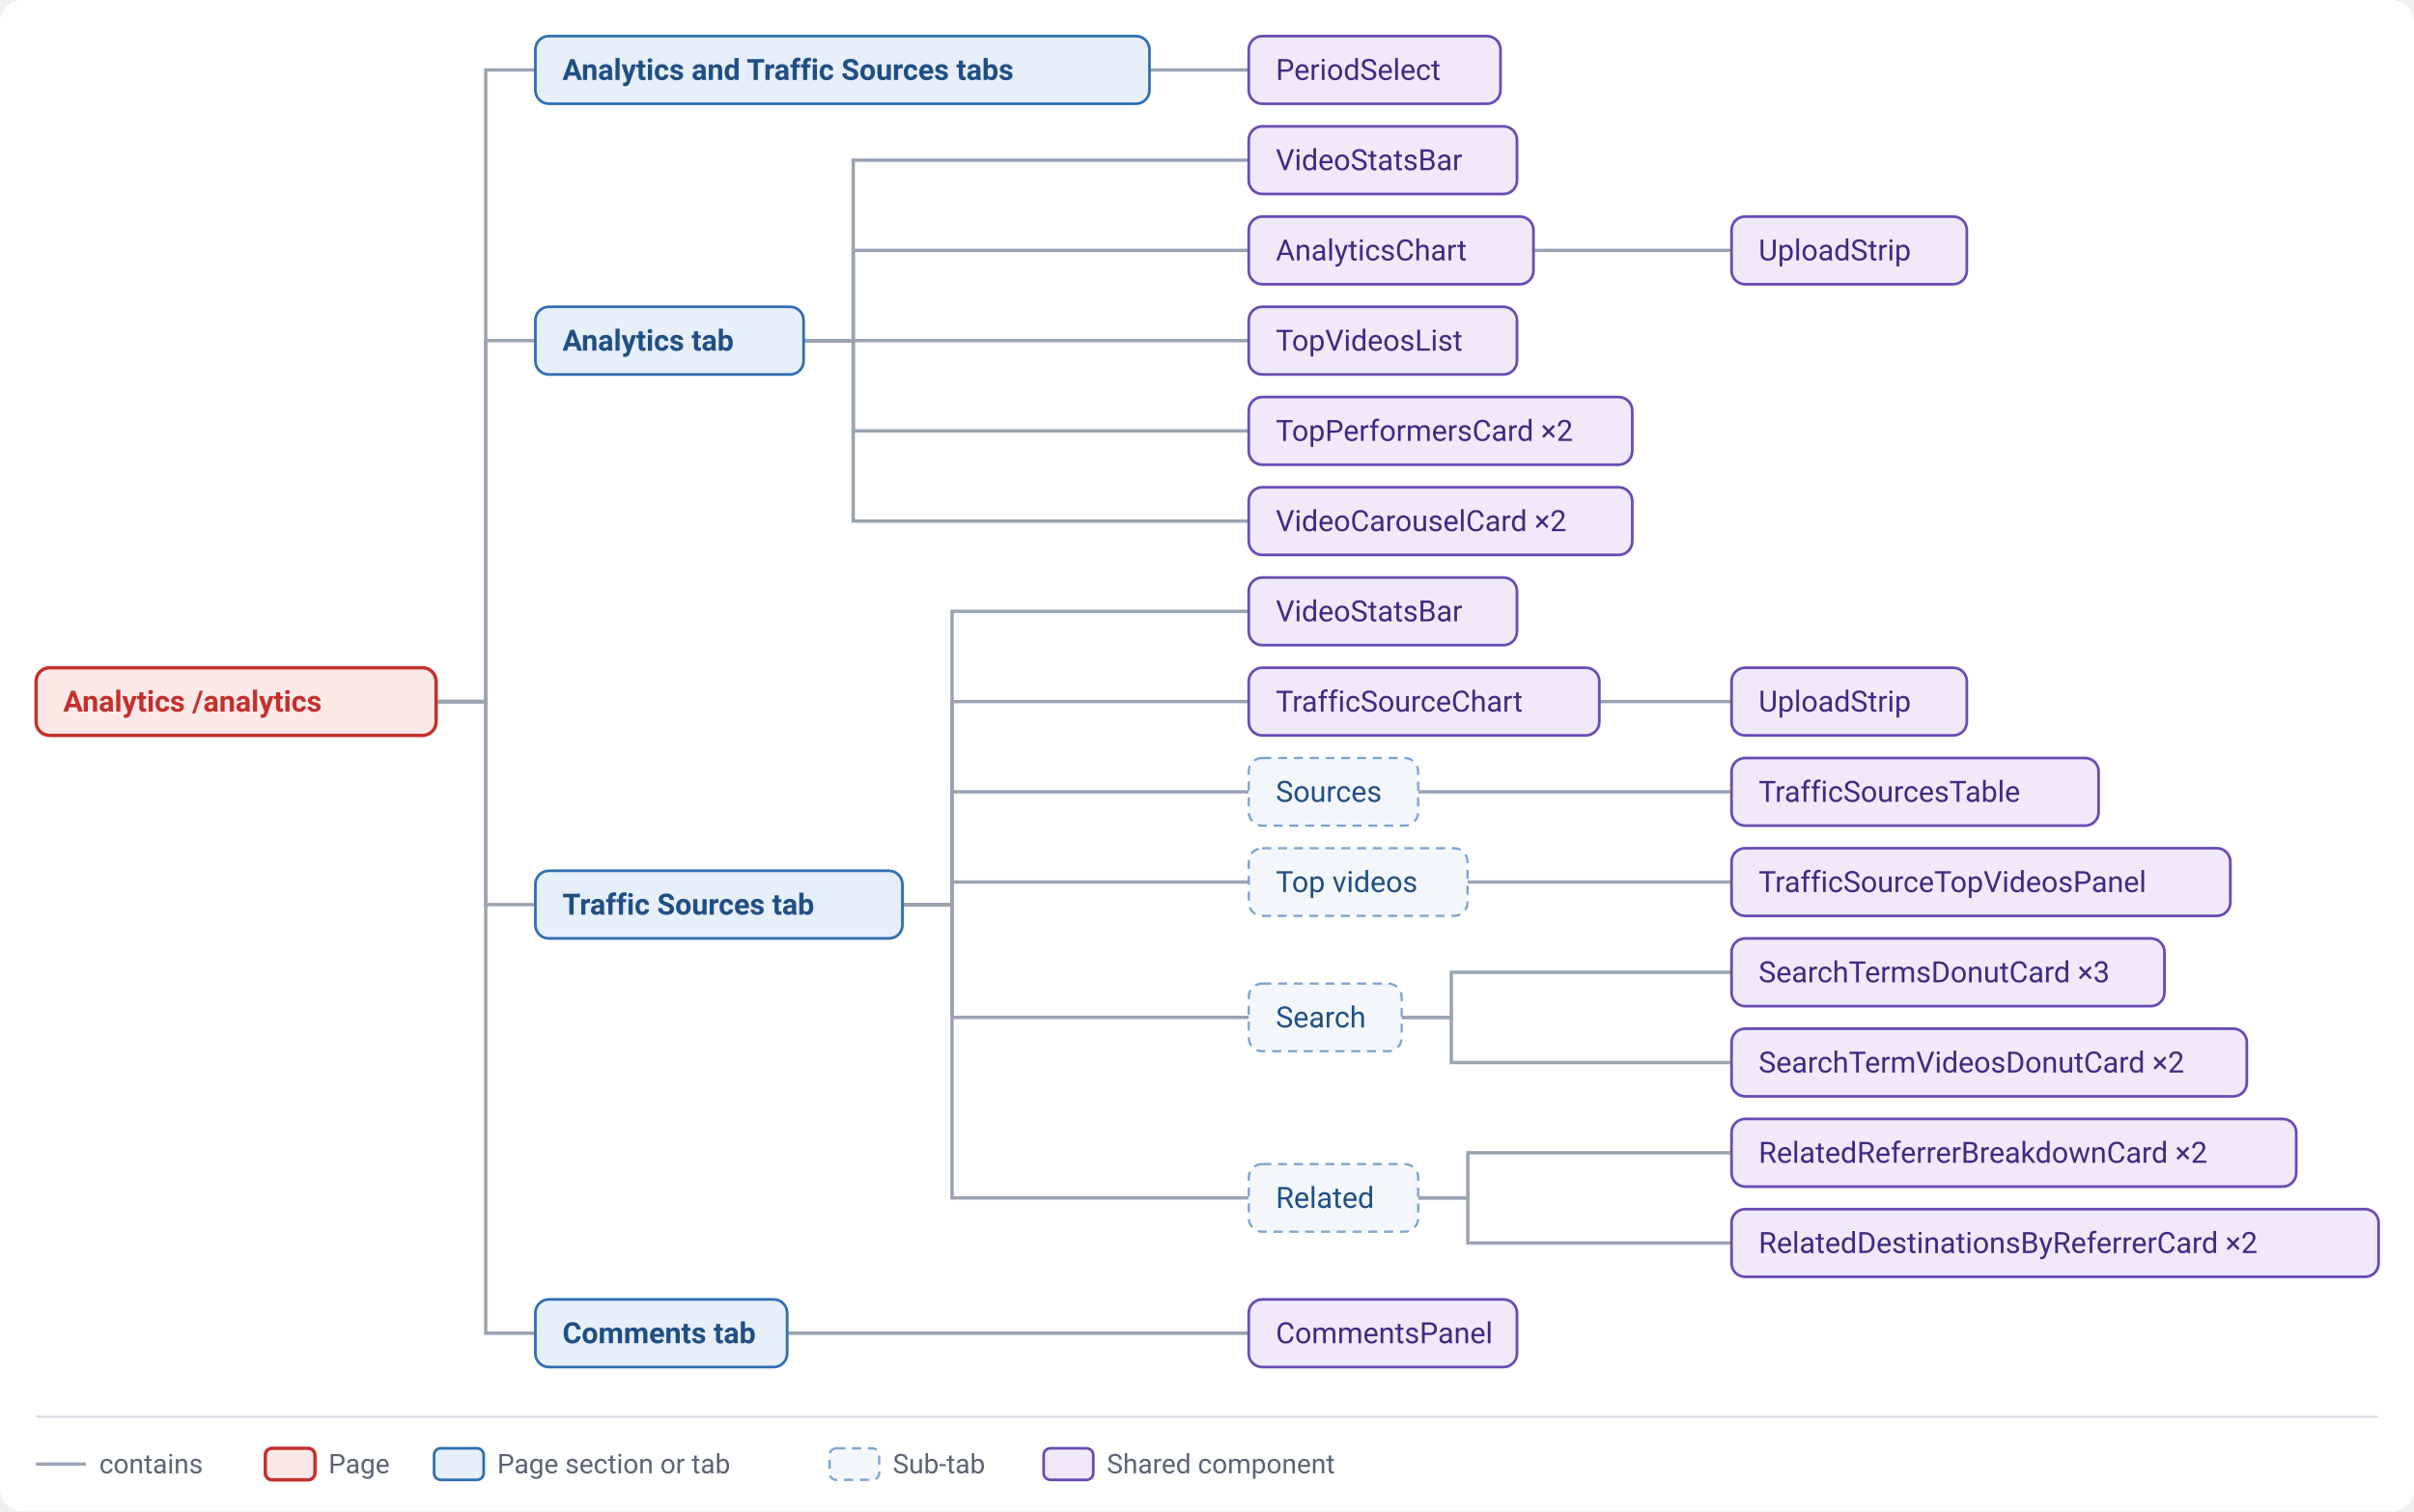
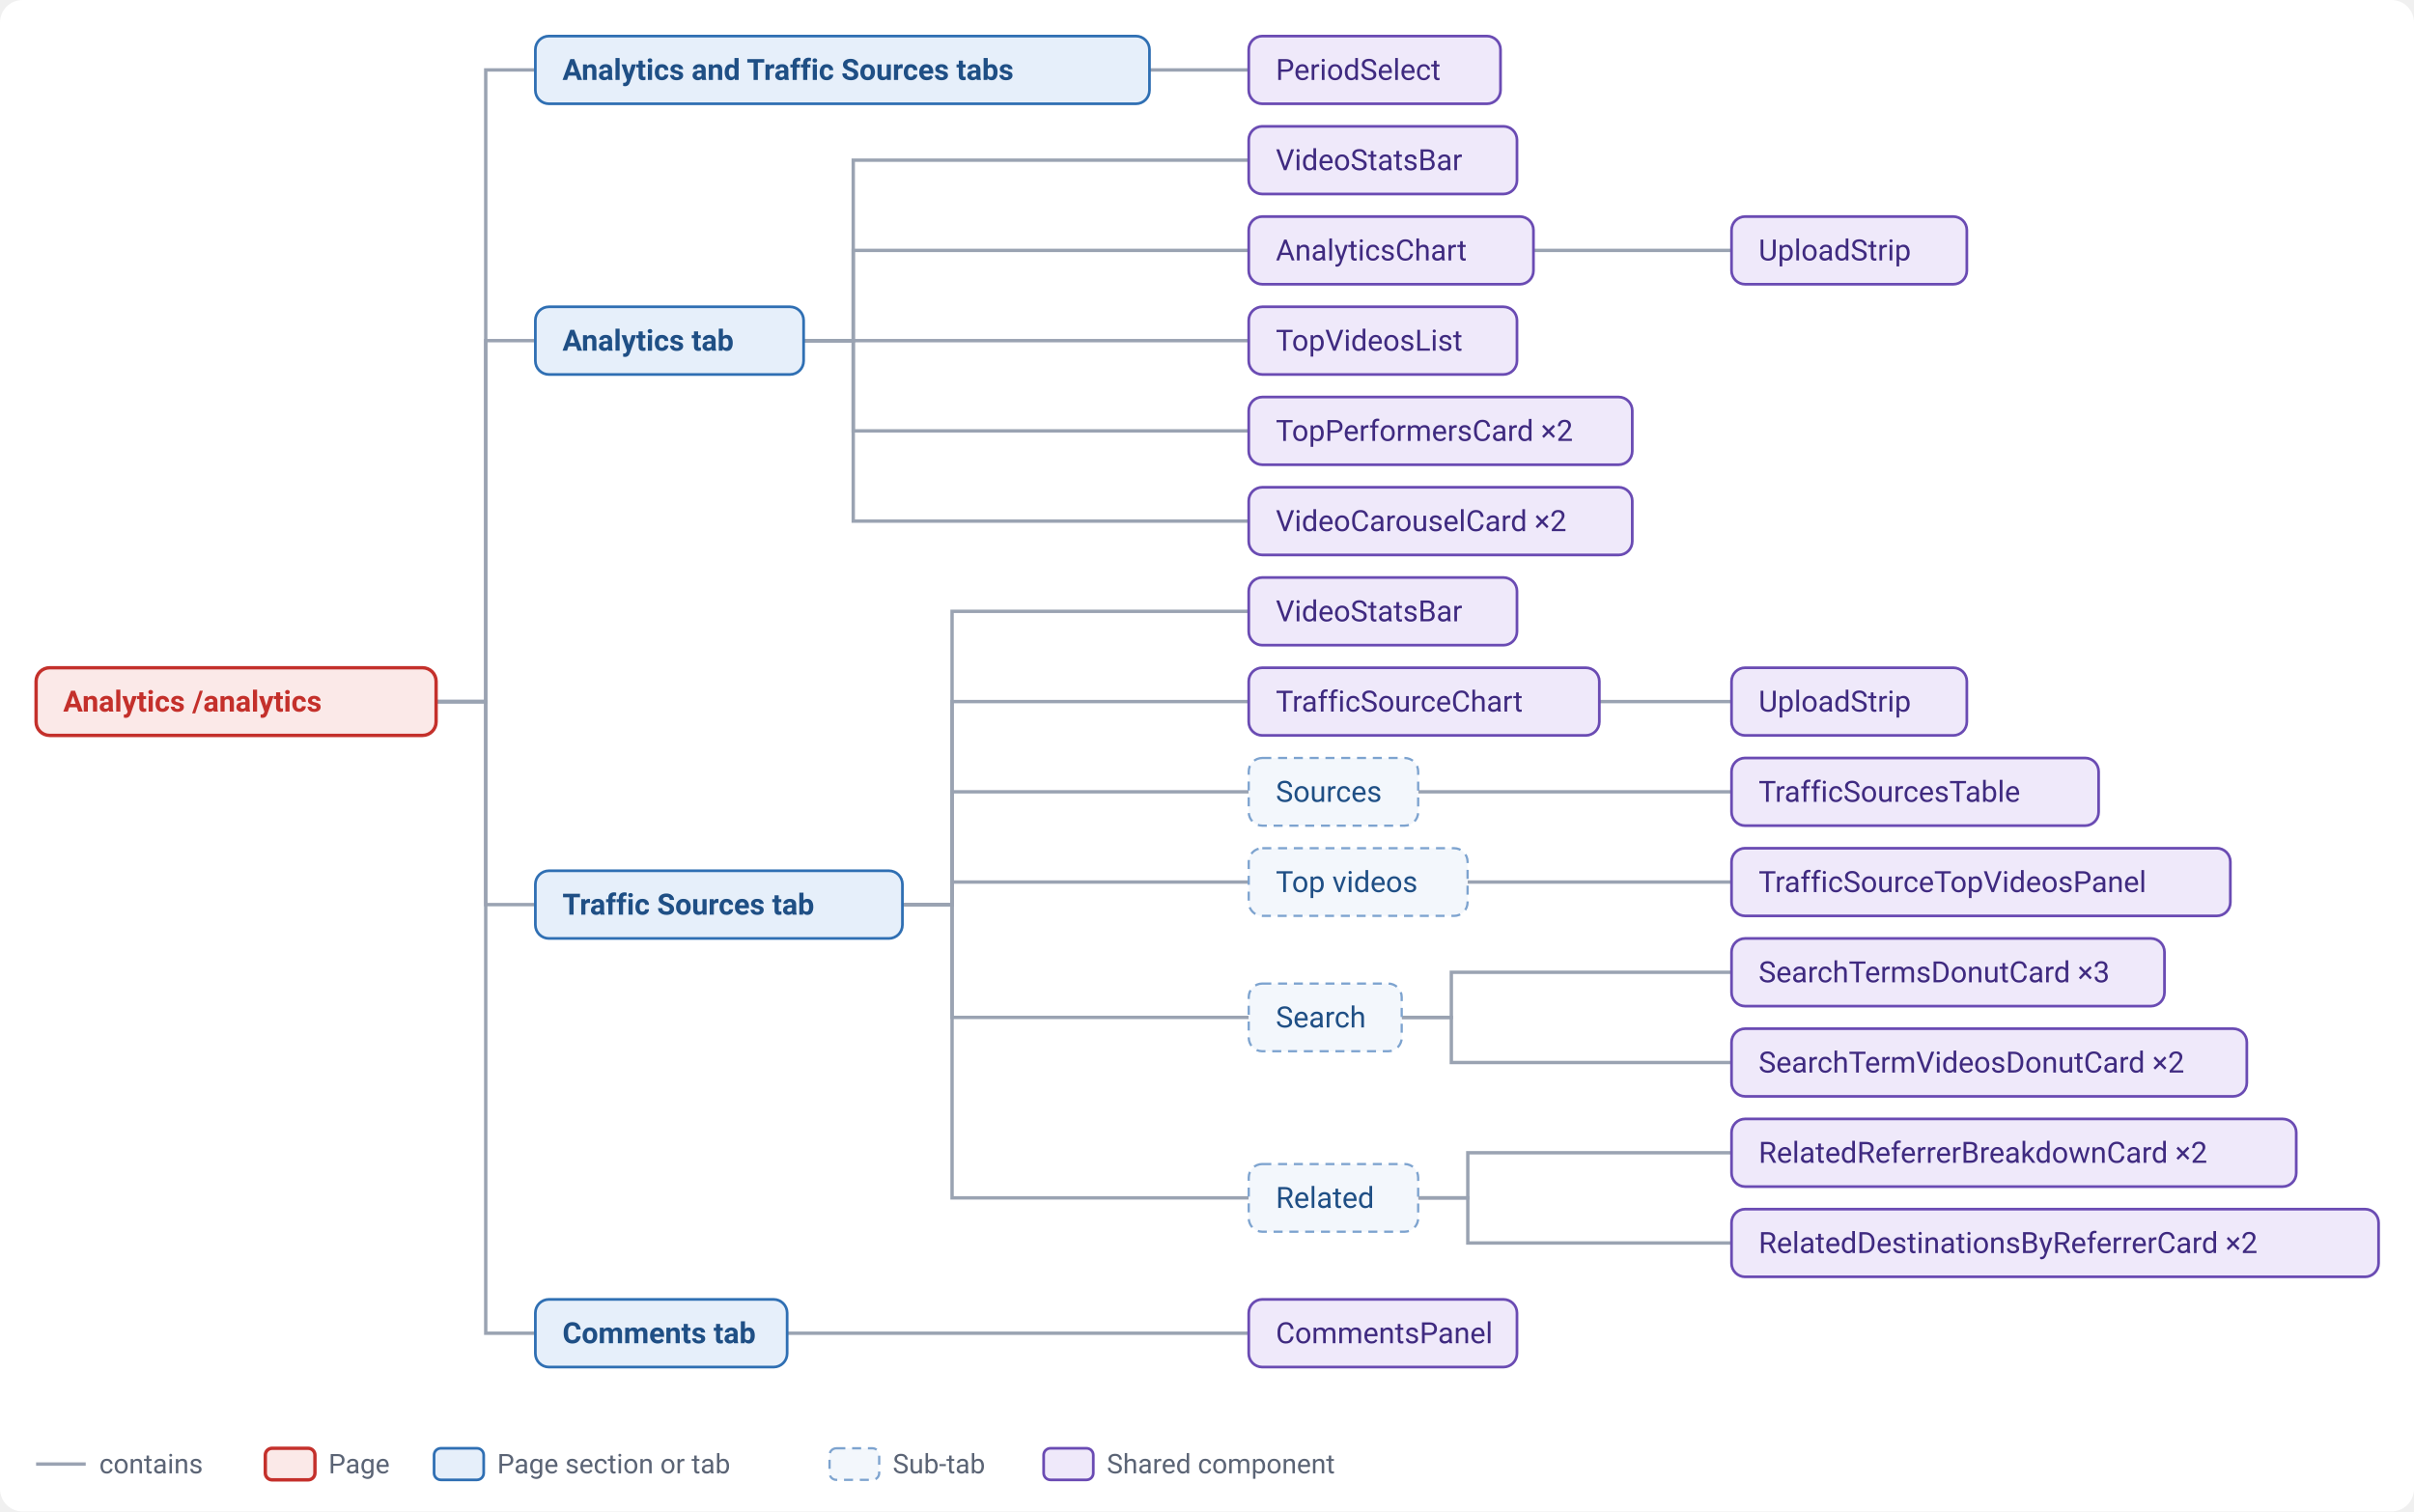
<svg xmlns="http://www.w3.org/2000/svg" width="1070" height="670" viewBox="0 0 1070 670" role="img" aria-label="Components on the Analytics page">
  <style>
  .bg { fill: #ffffff; }
  text { font-family: system-ui, -apple-system, "Segoe UI", Roboto, Arial, sans-serif; font-size: 13px; dominant-baseline: central; }
  .edge { fill: none; stroke: #9aa3b2; stroke-width: 1.5; }
  .page rect { fill: #fbe9e8; stroke: #c4302b; stroke-width: 1.5; }
  .page text { fill: #c4302b; font-weight: 700; }
  .tab rect { fill: #e6effa; stroke: #2f6fb3; stroke-width: 1.2; }
  .tab text { fill: #1f4f85; font-weight: 600; }
  .sub rect { fill: #f3f7fc; stroke: #7da3cf; stroke-width: 1; stroke-dasharray: 4 3; }
  .sub text { fill: #1f4f85; }
  .comp rect { fill: #efe9fa; stroke: #6a4bb3; stroke-width: 1.2; }
  .comp text { fill: #3f2a80; }
  .local rect { fill: #f0f2f5; stroke: #8a93a3; stroke-width: 1; stroke-dasharray: 4 3; }
  .local text { fill: #1c2330; font-style: italic; }
  @media (prefers-color-scheme: dark) {
    .bg { fill: #1a1f27; }
    .edge { stroke: #5b6475; }
    .page rect { fill: #3a1e1d; stroke: #ff6b63; } .page text { fill: #ff8a80; }
    .tab rect { fill: #1b2a3d; stroke: #7db3ef; } .tab text { fill: #a9cdf5; }
    .sub rect { fill: #17212e; stroke: #4f79a8; } .sub text { fill: #a9cdf5; }
    .comp rect { fill: #2a2340; stroke: #b9a2f5; } .comp text { fill: #d6c9fb; }
    .local rect { fill: #222833; stroke: #6b7486; } .local text { fill: #e6e9ef; }
  }
  .legend-text { font-size: 12px; fill: #5b6475; }
-   .legend-rule { stroke: #d9dee6; stroke-width: 1; }
-   @media (prefers-color-scheme: dark) { .legend-text { fill: #9aa3b2; } .legend-rule { stroke: #2f3744; } }
+   @media (prefers-color-scheme: dark) { .legend-text { fill: #9aa3b2; } }
</style>
  <rect class="bg" width="1070" height="670" rx="10" />
  <path class="edge" d="M509.5,31.0 H531.5 V31.0 H553.5" />
  <path class="edge" d="M679.7,111.0 H701.7 V111.0 H767.5" />
  <path class="edge" d="M356.2,151.0 H378.2 V71.0 H553.5" />
  <path class="edge" d="M356.2,151.0 H378.2 V111.0 H553.5" />
  <path class="edge" d="M356.2,151.0 H378.2 V151.0 H553.5" />
  <path class="edge" d="M356.2,151.0 H378.2 V191.0 H553.5" />
  <path class="edge" d="M356.2,151.0 H378.2 V231.0 H553.5" />
  <path class="edge" d="M708.9,311.0 H730.9 V311.0 H767.5" />
  <path class="edge" d="M628.6,351.0 H650.6 V351.0 H767.5" />
  <path class="edge" d="M650.5,391.0 H672.5 V391.0 H767.5" />
  <path class="edge" d="M621.3,451.0 H643.3 V431.0 H767.5" />
  <path class="edge" d="M621.3,451.0 H643.3 V471.0 H767.5" />
  <path class="edge" d="M628.6,531.0 H650.6 V511.0 H767.5" />
  <path class="edge" d="M628.6,531.0 H650.6 V551.0 H767.5" />
  <path class="edge" d="M400.0,401.0 H422.0 V271.0 H553.5" />
  <path class="edge" d="M400.0,401.0 H422.0 V311.0 H553.5" />
  <path class="edge" d="M400.0,401.0 H422.0 V351.0 H553.5" />
  <path class="edge" d="M400.0,401.0 H422.0 V391.0 H553.5" />
  <path class="edge" d="M400.0,401.0 H422.0 V451.0 H553.5" />
  <path class="edge" d="M400.0,401.0 H422.0 V531.0 H553.5" />
  <path class="edge" d="M348.9,591.0 H370.9 V591.0 H553.5" />
  <path class="edge" d="M193.3,311.0 H215.3 V31.0 H237.3" />
  <path class="edge" d="M193.3,311.0 H215.3 V151.0 H237.3" />
  <path class="edge" d="M193.3,311.0 H215.3 V401.0 H237.3" />
  <path class="edge" d="M193.3,311.0 H215.3 V591.0 H237.3" />
  <g class="comp">
    <rect x="553.5" y="16.0" width="111.6" height="30" rx="6" />
    <text x="565.5" y="31.0">PeriodSelect</text>
  </g>
  <g class="tab">
    <rect x="237.3" y="16.0" width="272.2" height="30" rx="6" />
    <text x="249.3" y="31.0">Analytics and Traffic Sources tabs</text>
  </g>
  <g class="comp">
    <rect x="553.5" y="56.0" width="118.9" height="30" rx="6" />
    <text x="565.5" y="71.0">VideoStatsBar</text>
  </g>
  <g class="comp">
    <rect x="767.5" y="96.0" width="104.3" height="30" rx="6" />
    <text x="779.5" y="111.0">UploadStrip</text>
  </g>
  <g class="comp">
    <rect x="553.5" y="96.0" width="126.2" height="30" rx="6" />
    <text x="565.5" y="111.0">AnalyticsChart</text>
  </g>
  <g class="comp">
    <rect x="553.5" y="136.0" width="118.9" height="30" rx="6" />
    <text x="565.5" y="151.0">TopVideosList</text>
  </g>
  <g class="comp">
    <rect x="553.5" y="176.0" width="170.0" height="30" rx="6" />
    <text x="565.5" y="191.0">TopPerformersCard ×2</text>
  </g>
  <g class="comp">
    <rect x="553.5" y="216.0" width="170.0" height="30" rx="6" />
    <text x="565.5" y="231.0">VideoCarouselCard ×2</text>
  </g>
  <g class="tab">
    <rect x="237.3" y="136.0" width="118.9" height="30" rx="6" />
    <text x="249.3" y="151.0">Analytics tab</text>
  </g>
  <g class="comp">
    <rect x="553.5" y="256.0" width="118.9" height="30" rx="6" />
    <text x="565.5" y="271.0">VideoStatsBar</text>
  </g>
  <g class="comp">
    <rect x="767.5" y="296.0" width="104.3" height="30" rx="6" />
    <text x="779.5" y="311.0">UploadStrip</text>
  </g>
  <g class="comp">
    <rect x="553.5" y="296.0" width="155.4" height="30" rx="6" />
    <text x="565.5" y="311.0">TrafficSourceChart</text>
  </g>
  <g class="comp">
    <rect x="767.5" y="336.0" width="162.7" height="30" rx="6" />
    <text x="779.5" y="351.0">TrafficSourcesTable</text>
  </g>
  <g class="sub">
    <rect x="553.5" y="336.0" width="75.1" height="30" rx="6" />
    <text x="565.5" y="351.0">Sources</text>
  </g>
  <g class="comp">
    <rect x="767.5" y="376.0" width="221.1" height="30" rx="6" />
    <text x="779.5" y="391.0">TrafficSourceTopVideosPanel</text>
  </g>
  <g class="sub">
    <rect x="553.5" y="376.0" width="97.0" height="30" rx="6" />
    <text x="565.5" y="391.0">Top videos</text>
  </g>
  <g class="comp">
    <rect x="767.5" y="416.0" width="191.9" height="30" rx="6" />
    <text x="779.5" y="431.0">SearchTermsDonutCard ×3</text>
  </g>
  <g class="comp">
    <rect x="767.5" y="456.0" width="228.4" height="30" rx="6" />
    <text x="779.5" y="471.0">SearchTermVideosDonutCard ×2</text>
  </g>
  <g class="sub">
    <rect x="553.5" y="436.0" width="67.8" height="30" rx="6" />
    <text x="565.5" y="451.0">Search</text>
  </g>
  <g class="comp">
    <rect x="767.5" y="496.0" width="250.3" height="30" rx="6" />
    <text x="779.5" y="511.0">RelatedReferrerBreakdownCard ×2</text>
  </g>
  <g class="comp">
    <rect x="767.5" y="536.0" width="286.8" height="30" rx="6" />
    <text x="779.5" y="551.0">RelatedDestinationsByReferrerCard ×2</text>
  </g>
  <g class="sub">
    <rect x="553.5" y="516.0" width="75.1" height="30" rx="6" />
    <text x="565.5" y="531.0">Related</text>
  </g>
  <g class="tab">
    <rect x="237.3" y="386.0" width="162.7" height="30" rx="6" />
    <text x="249.3" y="401.0">Traffic Sources tab</text>
  </g>
  <g class="comp">
    <rect x="553.5" y="576.0" width="118.9" height="30" rx="6" />
    <text x="565.5" y="591.0">CommentsPanel</text>
  </g>
  <g class="tab">
    <rect x="237.3" y="576.0" width="111.6" height="30" rx="6" />
    <text x="249.3" y="591.0">Comments tab</text>
  </g>
  <g class="page">
    <rect x="16.0" y="296.0" width="177.3" height="30" rx="6" />
    <text x="28.0" y="311.0">Analytics  /analytics</text>
  </g>
-   <line class="legend-rule" x1="16" y1="628.0" x2="1054.0" y2="628.0" />
  <path class="edge" d="M16.0,649.0 H38.0" />
  <text class="legend-text" x="44.0" y="649.0">contains</text>
  <g class="page">
    <rect x="117.6" y="642.0" width="22" height="14" rx="3" />
  </g>
  <text class="legend-text" x="145.6" y="649.0">Page</text>
  <g class="tab">
    <rect x="192.4" y="642.0" width="22" height="14" rx="3" />
  </g>
  <text class="legend-text" x="220.4" y="649.0">Page section or tab</text>
  <g class="sub">
    <rect x="367.7" y="642.0" width="22" height="14" rx="3" />
  </g>
  <text class="legend-text" x="395.7" y="649.0">Sub-tab</text>
  <g class="comp">
    <rect x="462.6" y="642.0" width="22" height="14" rx="3" />
  </g>
  <text class="legend-text" x="490.6" y="649.0">Shared component</text>
</svg>
